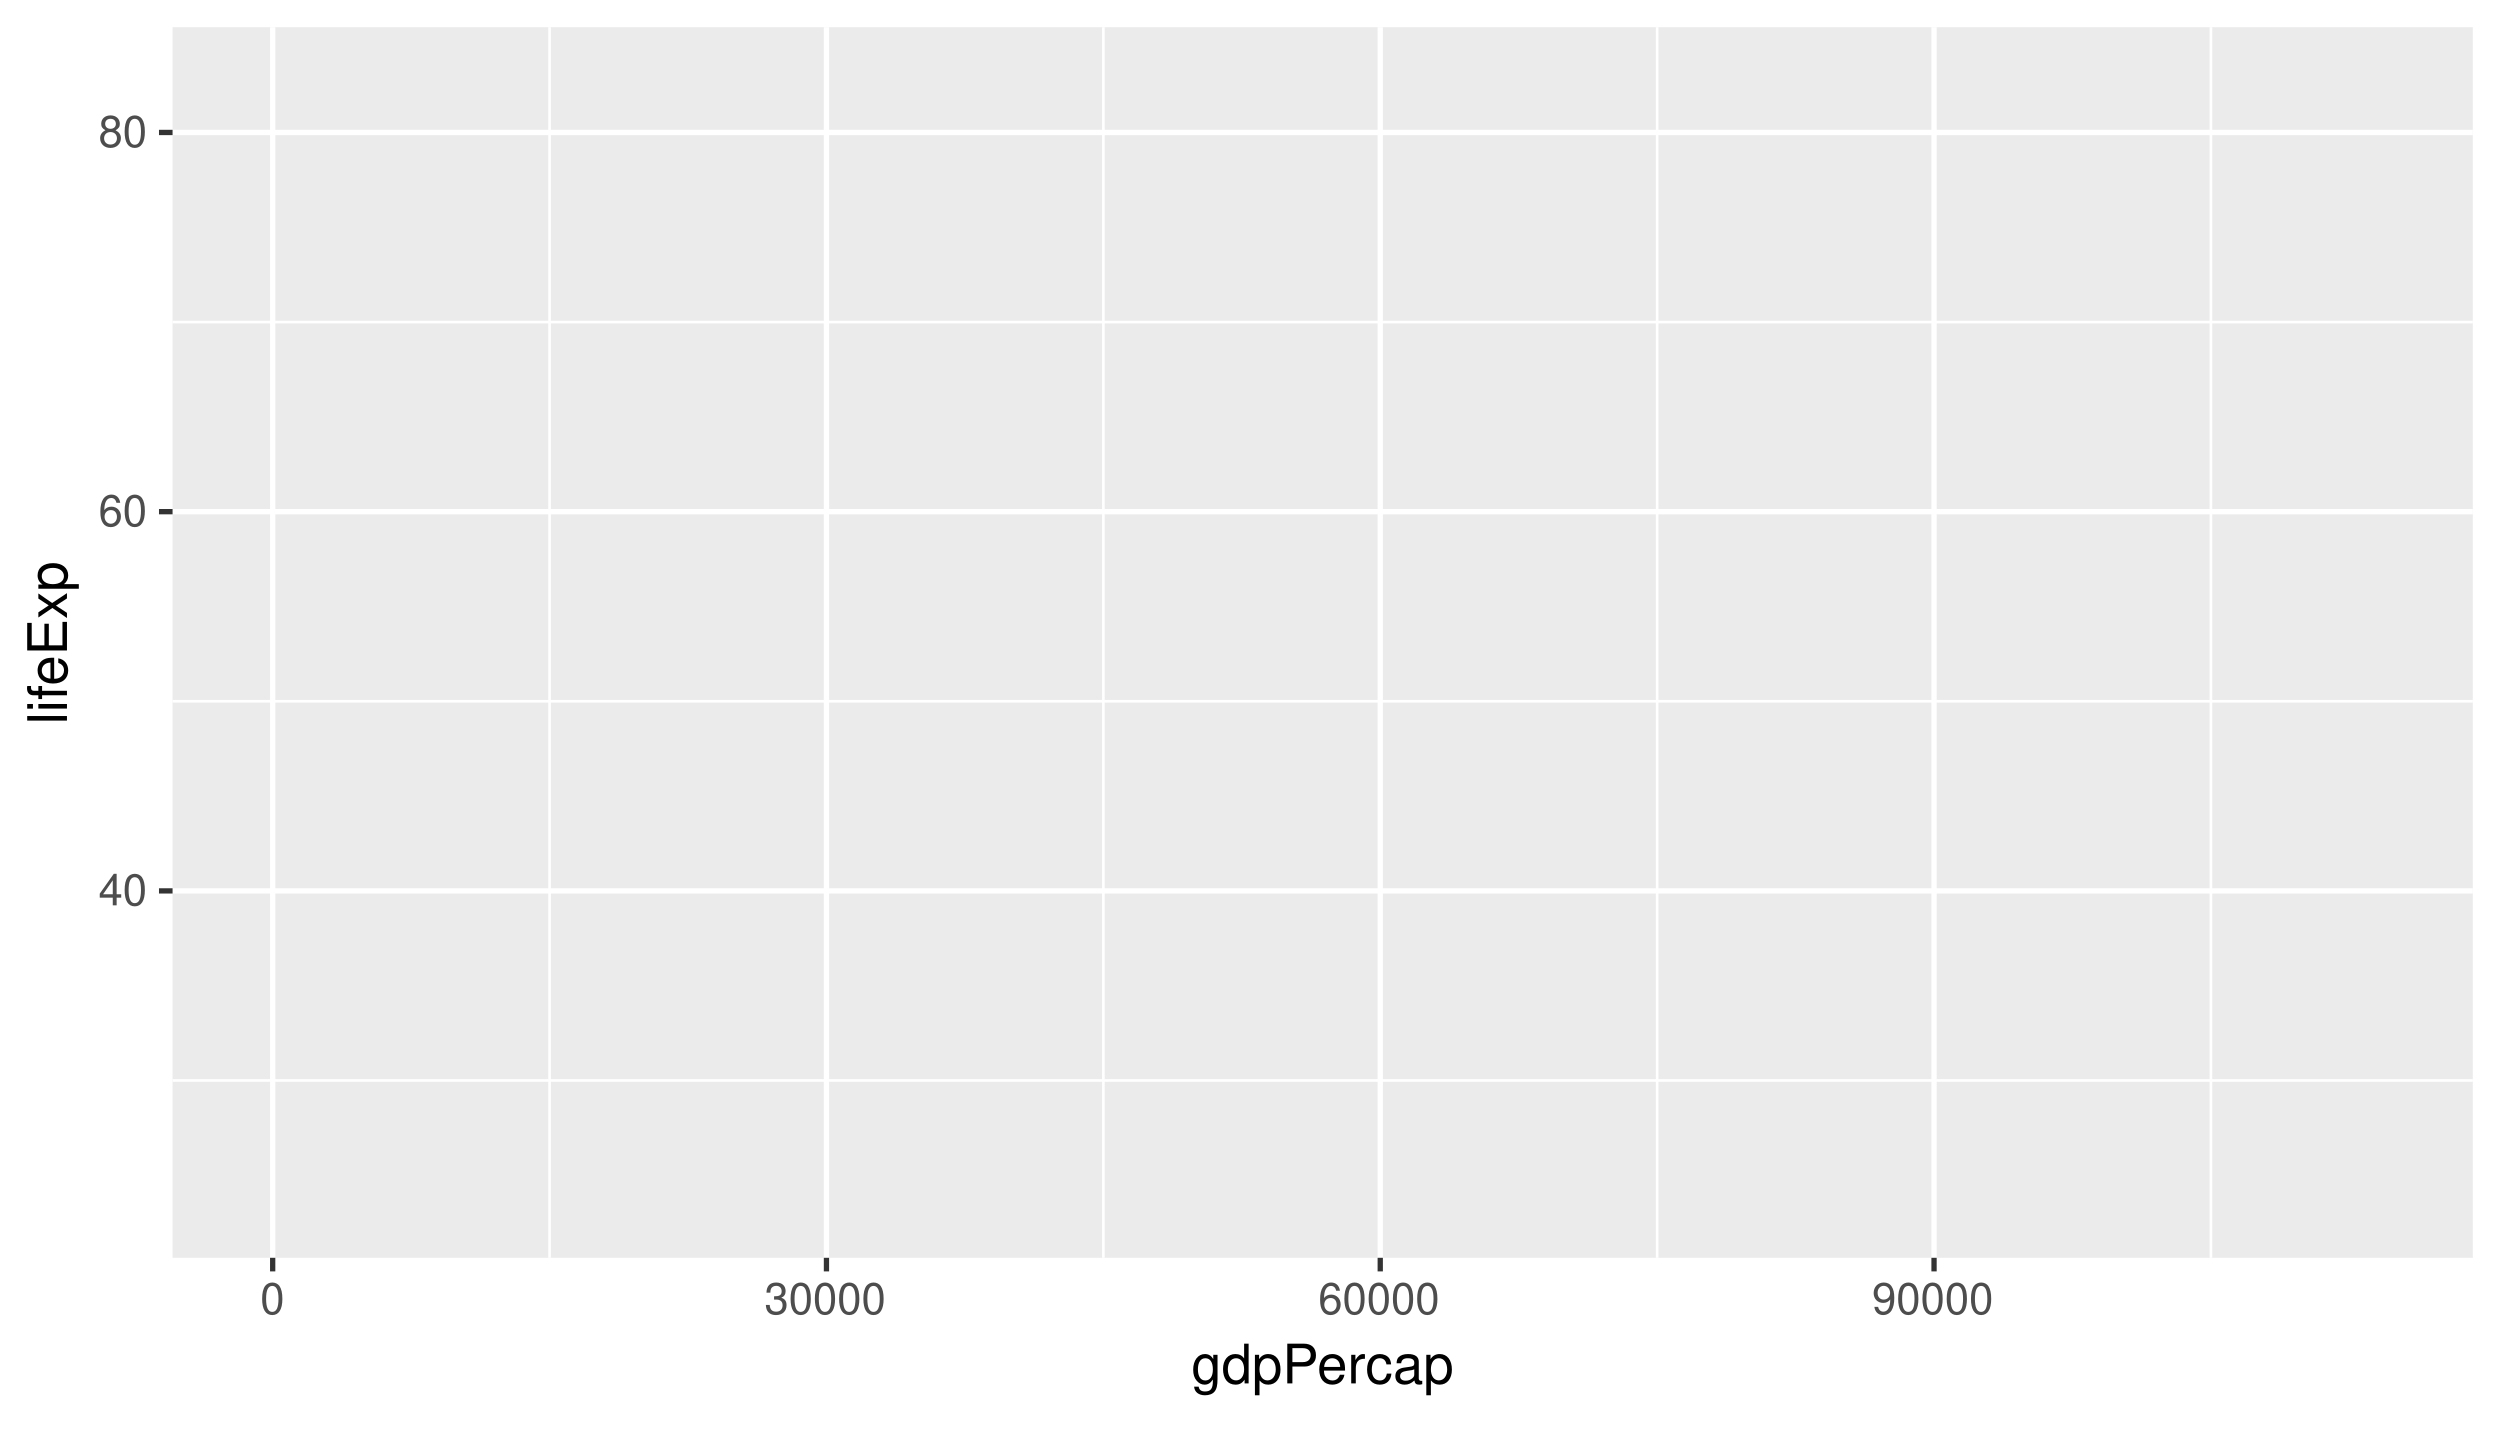
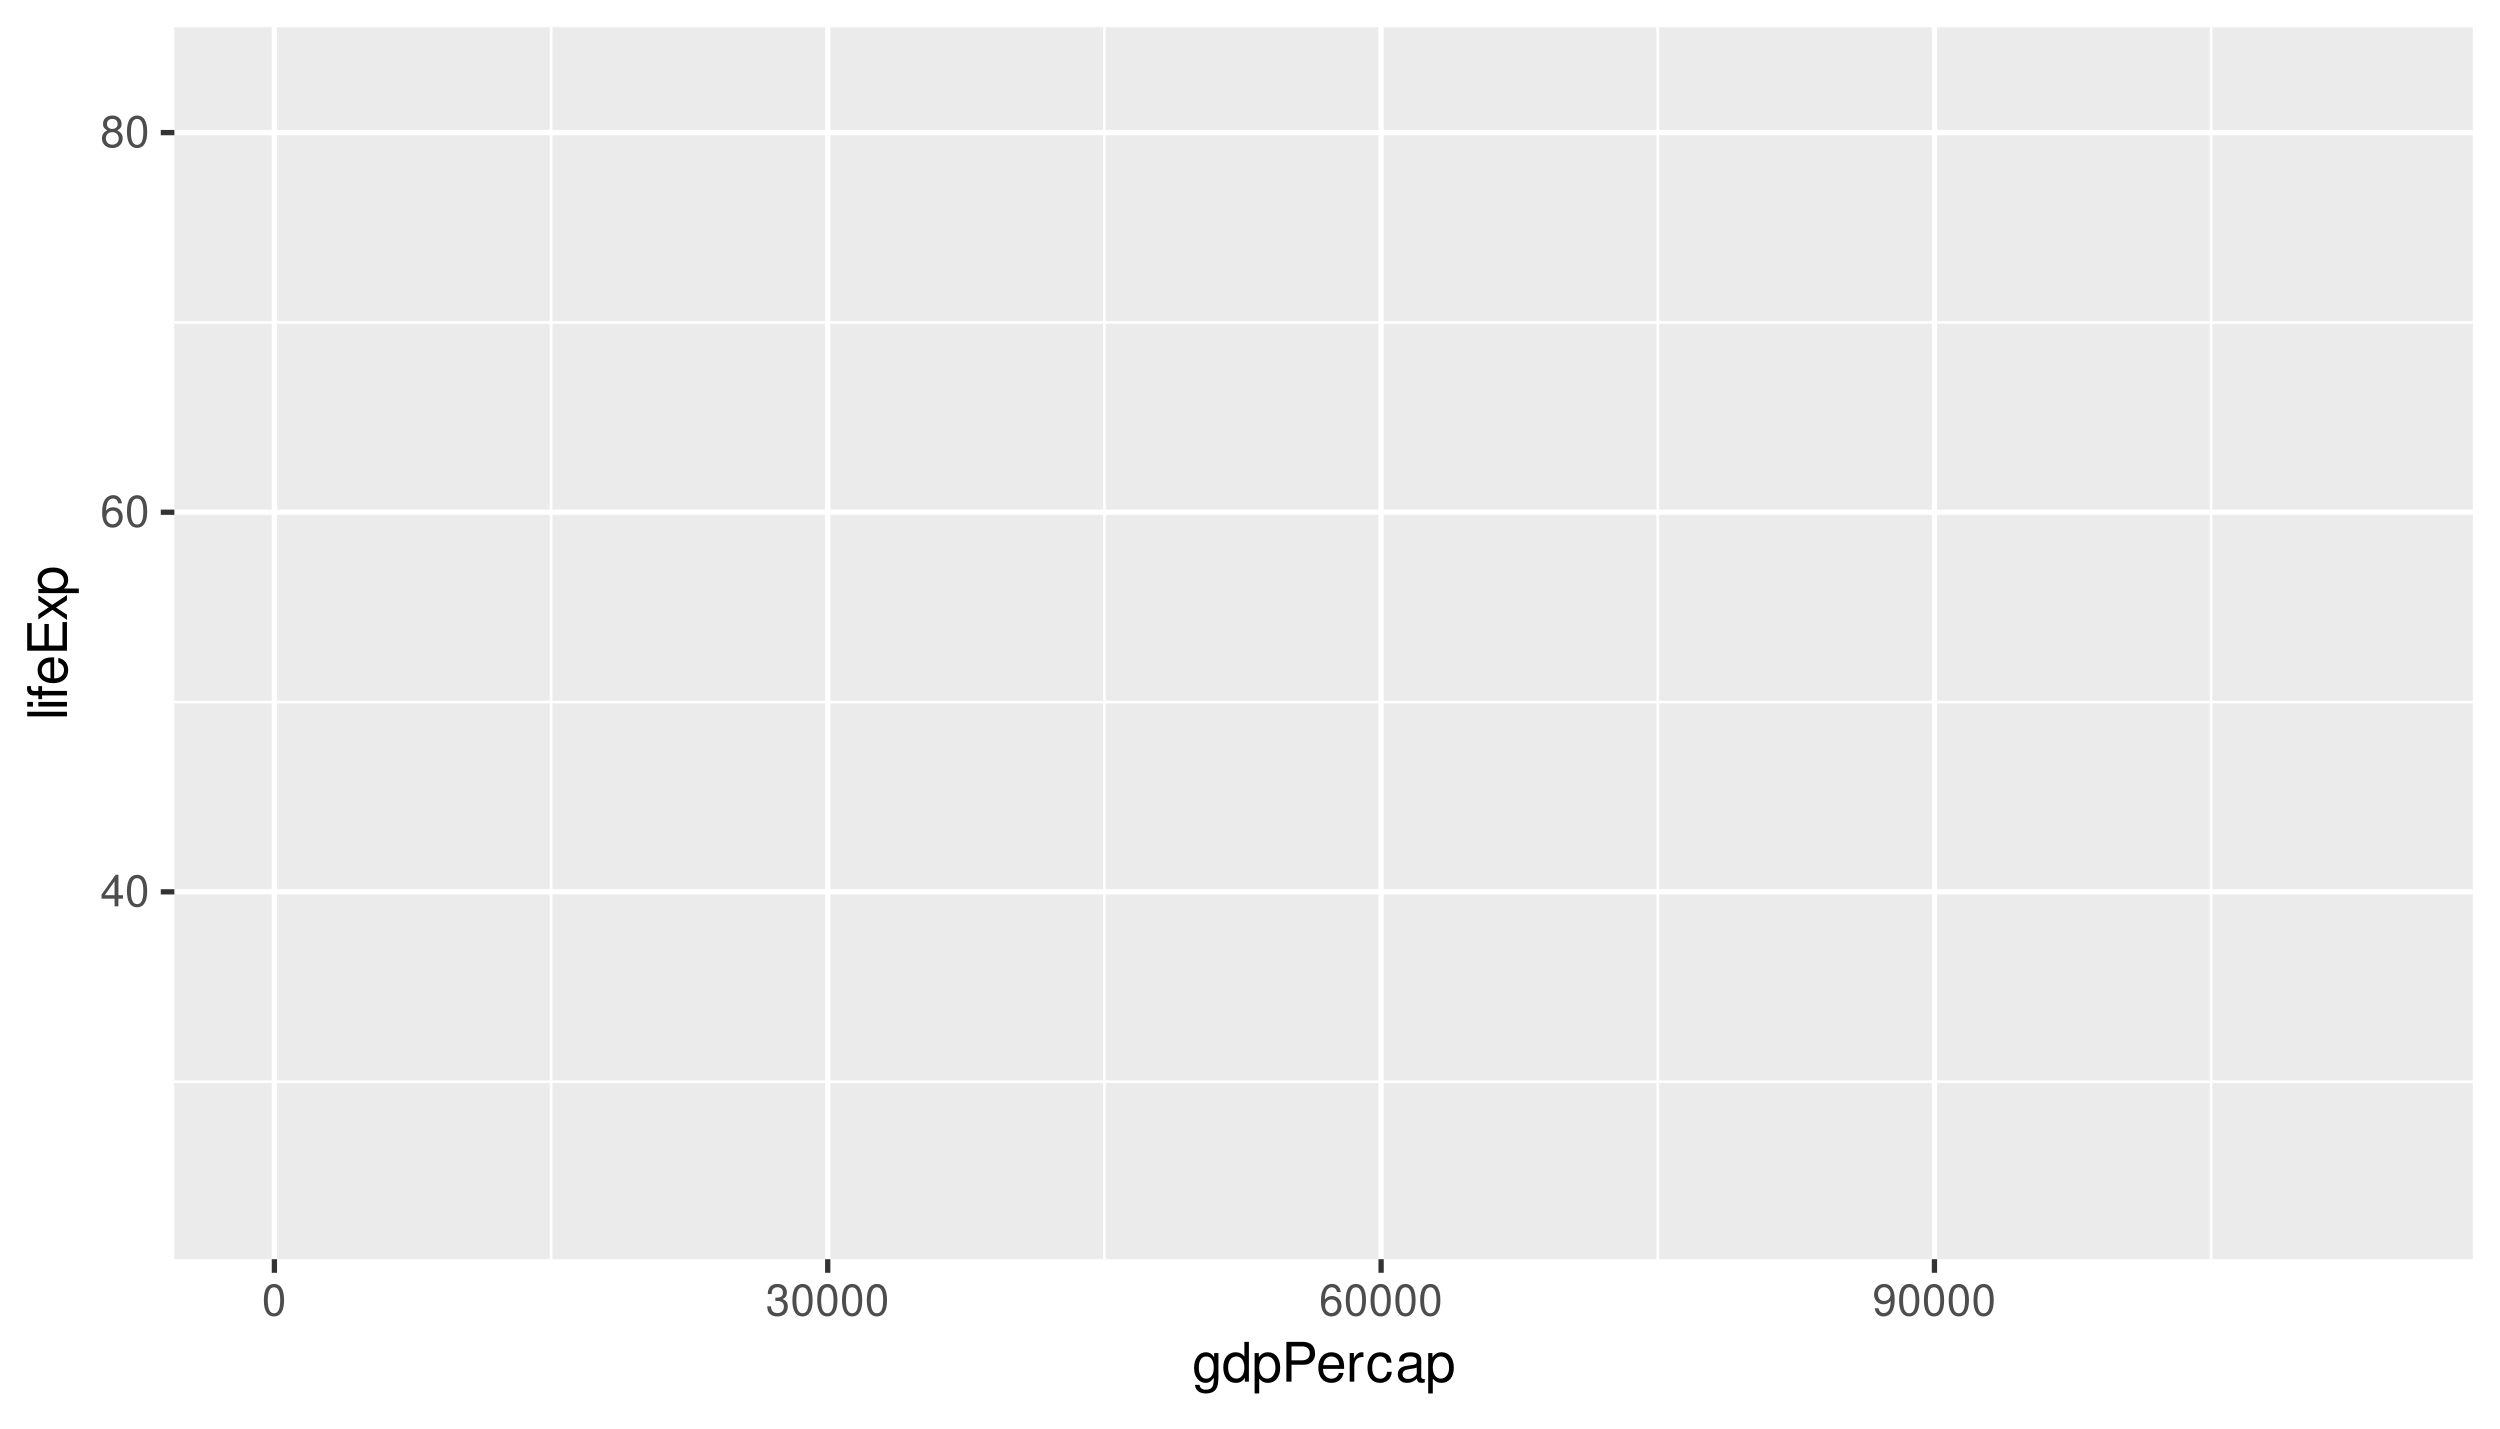
<svg xmlns="http://www.w3.org/2000/svg" xmlns:xlink="http://www.w3.org/1999/xlink" width="504pt" height="288pt" viewBox="0 0 504 288" version="1.1">
  <defs>
    <g>
      <symbol overflow="visible" id="glyph0-0">
        <path style="stroke:none;" d="" />
      </symbol>
      <symbol overflow="visible" id="glyph0-1">
        <path style="stroke:none;" d="M 2.875 -1.547 L 2.875 0 L 3.656 0 L 3.656 -1.547 L 4.578 -1.547 L 4.578 -2.234 L 3.656 -2.234 L 3.656 -6.359 L 3.078 -6.359 L 0.25 -2.359 L 0.25 -1.547 Z M 2.875 -2.234 L 0.922 -2.234 L 2.875 -5.047 Z M 2.875 -2.234 " />
      </symbol>
      <symbol overflow="visible" id="glyph0-2">
        <path style="stroke:none;" d="M 2.422 -6.359 C 1.844 -6.359 1.312 -6.094 0.984 -5.672 C 0.578 -5.109 0.375 -4.25 0.375 -3.078 C 0.375 -0.938 1.078 0.203 2.422 0.203 C 3.734 0.203 4.453 -0.938 4.453 -3.031 C 4.453 -4.25 4.266 -5.078 3.859 -5.672 C 3.531 -6.109 3.016 -6.359 2.422 -6.359 Z M 2.422 -5.672 C 3.25 -5.672 3.672 -4.828 3.672 -3.094 C 3.672 -1.281 3.266 -0.438 2.406 -0.438 C 1.578 -0.438 1.172 -1.312 1.172 -3.062 C 1.172 -4.828 1.578 -5.672 2.422 -5.672 Z M 2.422 -5.672 " />
      </symbol>
      <symbol overflow="visible" id="glyph0-3">
        <path style="stroke:none;" d="M 4.375 -4.703 C 4.234 -5.75 3.562 -6.359 2.609 -6.359 C 1.922 -6.359 1.312 -6.031 0.938 -5.453 C 0.547 -4.828 0.375 -4.062 0.375 -2.906 C 0.375 -1.828 0.531 -1.156 0.906 -0.594 C 1.234 -0.078 1.781 0.203 2.469 0.203 C 3.656 0.203 4.516 -0.688 4.516 -1.922 C 4.516 -3.094 3.719 -3.922 2.609 -3.922 C 1.984 -3.922 1.5 -3.688 1.172 -3.234 C 1.172 -4.797 1.672 -5.672 2.562 -5.672 C 3.109 -5.672 3.484 -5.328 3.609 -4.703 Z M 2.5 -3.234 C 3.25 -3.234 3.719 -2.703 3.719 -1.859 C 3.719 -1.062 3.188 -0.484 2.484 -0.484 C 1.766 -0.484 1.219 -1.094 1.219 -1.906 C 1.219 -2.688 1.734 -3.234 2.5 -3.234 Z M 2.5 -3.234 " />
      </symbol>
      <symbol overflow="visible" id="glyph0-4">
        <path style="stroke:none;" d="M 3.438 -3.359 C 4.094 -3.75 4.297 -4.062 4.297 -4.656 C 4.297 -5.672 3.531 -6.359 2.422 -6.359 C 1.312 -6.359 0.547 -5.672 0.547 -4.672 C 0.547 -4.062 0.75 -3.75 1.391 -3.359 C 0.672 -2.984 0.328 -2.469 0.328 -1.766 C 0.328 -0.609 1.172 0.203 2.422 0.203 C 3.656 0.203 4.516 -0.609 4.516 -1.766 C 4.516 -2.469 4.156 -2.984 3.438 -3.359 Z M 2.422 -5.672 C 3.078 -5.672 3.5 -5.281 3.5 -4.641 C 3.5 -4.047 3.062 -3.656 2.422 -3.656 C 1.766 -3.656 1.344 -4.047 1.344 -4.656 C 1.344 -5.281 1.766 -5.672 2.422 -5.672 Z M 2.422 -3 C 3.188 -3 3.719 -2.484 3.719 -1.75 C 3.719 -0.984 3.203 -0.484 2.406 -0.484 C 1.641 -0.484 1.125 -1 1.125 -1.734 C 1.125 -2.5 1.641 -3 2.422 -3 Z M 2.422 -3 " />
      </symbol>
      <symbol overflow="visible" id="glyph0-5">
        <path style="stroke:none;" d="M 1.938 -2.922 L 2.359 -2.922 C 3.203 -2.922 3.656 -2.531 3.656 -1.766 C 3.656 -0.969 3.172 -0.484 2.375 -0.484 C 1.516 -0.484 1.109 -0.922 1.062 -1.844 L 0.281 -1.844 C 0.312 -1.344 0.406 -1 0.547 -0.719 C 0.875 -0.109 1.484 0.203 2.344 0.203 C 3.625 0.203 4.453 -0.578 4.453 -1.781 C 4.453 -2.594 4.141 -3.031 3.391 -3.297 C 3.969 -3.531 4.266 -3.969 4.266 -4.609 C 4.266 -5.703 3.547 -6.359 2.359 -6.359 C 1.109 -6.359 0.438 -5.656 0.406 -4.312 L 1.188 -4.312 C 1.203 -4.703 1.234 -4.922 1.328 -5.109 C 1.5 -5.469 1.891 -5.688 2.375 -5.688 C 3.062 -5.688 3.469 -5.266 3.469 -4.578 C 3.469 -4.141 3.312 -3.859 2.969 -3.719 C 2.766 -3.625 2.484 -3.594 1.938 -3.578 Z M 1.938 -2.922 " />
      </symbol>
      <symbol overflow="visible" id="glyph0-6">
        <path style="stroke:none;" d="M 0.469 -1.453 C 0.609 -0.406 1.281 0.203 2.234 0.203 C 2.922 0.203 3.547 -0.125 3.922 -0.703 C 4.297 -1.328 4.484 -2.109 4.484 -3.25 C 4.484 -4.328 4.312 -5 3.953 -5.562 C 3.609 -6.094 3.062 -6.359 2.375 -6.359 C 1.188 -6.359 0.328 -5.469 0.328 -4.234 C 0.328 -3.062 1.125 -2.25 2.25 -2.25 C 2.844 -2.25 3.281 -2.453 3.672 -2.938 C 3.672 -1.359 3.172 -0.484 2.281 -0.484 C 1.734 -0.484 1.359 -0.828 1.234 -1.453 Z M 2.359 -5.688 C 3.094 -5.688 3.641 -5.078 3.641 -4.25 C 3.641 -3.469 3.109 -2.922 2.344 -2.922 C 1.594 -2.922 1.125 -3.453 1.125 -4.297 C 1.125 -5.109 1.641 -5.688 2.359 -5.688 Z M 2.359 -5.688 " />
      </symbol>
      <symbol overflow="visible" id="glyph1-0">
        <path style="stroke:none;" d="" />
      </symbol>
      <symbol overflow="visible" id="glyph1-1">
        <path style="stroke:none;" d="M 4.438 -5.766 L 4.438 -4.922 C 3.984 -5.625 3.469 -5.922 2.75 -5.922 C 1.359 -5.922 0.391 -4.625 0.391 -2.781 C 0.391 -1.812 0.609 -1.109 1.109 -0.531 C 1.547 -0.016 2.094 0.25 2.688 0.25 C 3.375 0.25 3.875 -0.062 4.359 -0.781 L 4.359 -0.484 C 4.359 1.062 3.922 1.625 2.781 1.625 C 2 1.625 1.594 1.312 1.5 0.656 L 0.578 0.656 C 0.656 1.734 1.5 2.391 2.766 2.391 C 3.609 2.391 4.312 2.125 4.688 1.656 C 5.125 1.125 5.297 0.406 5.297 -0.953 L 5.297 -5.766 Z M 2.844 -5.078 C 3.812 -5.078 4.359 -4.266 4.359 -2.812 C 4.359 -1.406 3.797 -0.594 2.844 -0.594 C 1.891 -0.594 1.344 -1.422 1.344 -2.844 C 1.344 -4.25 1.891 -5.078 2.844 -5.078 Z M 2.844 -5.078 " />
      </symbol>
      <symbol overflow="visible" id="glyph1-2">
        <path style="stroke:none;" d="M 5.438 -8.016 L 4.531 -8.016 L 4.531 -5.031 C 4.141 -5.625 3.531 -5.922 2.766 -5.922 C 1.266 -5.922 0.281 -4.734 0.281 -2.891 C 0.281 -0.953 1.234 0.25 2.797 0.25 C 3.594 0.25 4.141 -0.047 4.625 -0.766 L 4.625 0 L 5.438 0 Z M 2.922 -5.078 C 3.906 -5.078 4.531 -4.203 4.531 -2.812 C 4.531 -1.484 3.891 -0.609 2.922 -0.609 C 1.906 -0.609 1.25 -1.5 1.25 -2.844 C 1.25 -4.188 1.906 -5.078 2.922 -5.078 Z M 2.922 -5.078 " />
      </symbol>
      <symbol overflow="visible" id="glyph1-3">
        <path style="stroke:none;" d="M 0.594 2.391 L 1.516 2.391 L 1.516 -0.609 C 2 -0.016 2.547 0.25 3.281 0.25 C 4.781 0.25 5.75 -0.953 5.75 -2.781 C 5.75 -4.719 4.812 -5.922 3.281 -5.922 C 2.5 -5.922 1.875 -5.578 1.438 -4.891 L 1.438 -5.766 L 0.594 -5.766 Z M 3.125 -5.078 C 4.141 -5.078 4.797 -4.188 4.797 -2.812 C 4.797 -1.5 4.125 -0.609 3.125 -0.609 C 2.141 -0.609 1.516 -1.484 1.516 -2.844 C 1.516 -4.188 2.141 -5.078 3.125 -5.078 Z M 3.125 -5.078 " />
      </symbol>
      <symbol overflow="visible" id="glyph1-4">
        <path style="stroke:none;" d="M 2.031 -3.406 L 4.547 -3.406 C 5.172 -3.406 5.672 -3.594 6.094 -3.969 C 6.578 -4.406 6.781 -4.922 6.781 -5.672 C 6.781 -7.172 5.891 -8.016 4.312 -8.016 L 1 -8.016 L 1 0 L 2.031 0 Z M 2.031 -4.297 L 2.031 -7.109 L 4.156 -7.109 C 5.141 -7.109 5.719 -6.594 5.719 -5.703 C 5.719 -4.828 5.141 -4.297 4.156 -4.297 Z M 2.031 -4.297 " />
      </symbol>
      <symbol overflow="visible" id="glyph1-5">
        <path style="stroke:none;" d="M 5.641 -2.578 C 5.641 -3.453 5.578 -3.984 5.406 -4.406 C 5.031 -5.359 4.156 -5.922 3.078 -5.922 C 1.469 -5.922 0.438 -4.703 0.438 -2.812 C 0.438 -0.906 1.438 0.25 3.062 0.25 C 4.375 0.25 5.297 -0.5 5.516 -1.75 L 4.594 -1.75 C 4.344 -0.984 3.828 -0.594 3.094 -0.594 C 2.516 -0.594 2.016 -0.859 1.703 -1.344 C 1.484 -1.672 1.406 -2 1.391 -2.578 Z M 1.422 -3.328 C 1.5 -4.391 2.141 -5.078 3.062 -5.078 C 4 -5.078 4.656 -4.359 4.656 -3.328 Z M 1.422 -3.328 " />
      </symbol>
      <symbol overflow="visible" id="glyph1-6">
        <path style="stroke:none;" d="M 0.766 -5.766 L 0.766 0 L 1.688 0 L 1.688 -2.984 C 1.688 -4.375 2.266 -5 3.531 -4.969 L 3.531 -5.891 C 3.375 -5.922 3.281 -5.922 3.172 -5.922 C 2.578 -5.922 2.141 -5.578 1.609 -4.719 L 1.609 -5.766 Z M 0.766 -5.766 " />
      </symbol>
      <symbol overflow="visible" id="glyph1-7">
        <path style="stroke:none;" d="M 5.188 -3.828 C 5.141 -4.391 5.016 -4.75 4.797 -5.078 C 4.406 -5.609 3.703 -5.922 2.906 -5.922 C 1.344 -5.922 0.344 -4.703 0.344 -2.781 C 0.344 -0.922 1.328 0.25 2.891 0.25 C 4.266 0.25 5.141 -0.578 5.25 -1.984 L 4.328 -1.984 C 4.172 -1.062 3.703 -0.594 2.922 -0.594 C 1.906 -0.594 1.297 -1.422 1.297 -2.781 C 1.297 -4.219 1.891 -5.078 2.891 -5.078 C 3.656 -5.078 4.141 -4.625 4.25 -3.828 Z M 5.188 -3.828 " />
      </symbol>
      <symbol overflow="visible" id="glyph1-8">
        <path style="stroke:none;" d="M 5.891 -0.531 C 5.781 -0.516 5.734 -0.516 5.688 -0.516 C 5.375 -0.516 5.188 -0.688 5.188 -0.969 L 5.188 -4.359 C 5.188 -5.375 4.438 -5.922 3.031 -5.922 C 2.172 -5.922 1.5 -5.688 1.109 -5.266 C 0.844 -4.969 0.734 -4.625 0.719 -4.062 L 1.641 -4.062 C 1.719 -4.766 2.141 -5.078 2.984 -5.078 C 3.828 -5.078 4.281 -4.781 4.281 -4.219 L 4.281 -3.984 C 4.266 -3.594 4.062 -3.438 3.328 -3.344 C 2.031 -3.172 1.828 -3.141 1.469 -2.984 C 0.797 -2.703 0.469 -2.203 0.469 -1.453 C 0.469 -0.406 1.188 0.25 2.359 0.25 C 3.078 0.25 3.656 0 4.312 -0.594 C 4.375 0 4.656 0.25 5.266 0.25 C 5.453 0.25 5.578 0.234 5.891 0.156 Z M 4.281 -1.812 C 4.281 -1.5 4.188 -1.312 3.922 -1.062 C 3.547 -0.719 3.094 -0.547 2.547 -0.547 C 1.844 -0.547 1.422 -0.891 1.422 -1.469 C 1.422 -2.078 1.812 -2.391 2.812 -2.531 C 3.781 -2.656 3.969 -2.703 4.281 -2.844 Z M 4.281 -1.812 " />
      </symbol>
      <symbol overflow="visible" id="glyph2-0">
        <path style="stroke:none;" d="" />
      </symbol>
      <symbol overflow="visible" id="glyph2-1">
        <path style="stroke:none;" d="M -8.016 -1.672 L -8.016 -0.75 L 0 -0.75 L 0 -1.672 Z M -8.016 -1.672 " />
      </symbol>
      <symbol overflow="visible" id="glyph2-2">
        <path style="stroke:none;" d="M -5.766 -1.656 L -5.766 -0.734 L 0 -0.734 L 0 -1.656 Z M -8.016 -1.656 L -8.016 -0.719 L -6.859 -0.719 L -6.859 -1.656 Z M -8.016 -1.656 " />
      </symbol>
      <symbol overflow="visible" id="glyph2-3">
        <path style="stroke:none;" d="M -5.766 -2.844 L -5.766 -1.875 L -6.672 -1.875 C -7.047 -1.875 -7.25 -2.094 -7.25 -2.516 C -7.25 -2.594 -7.25 -2.625 -7.234 -2.844 L -8 -2.844 C -8.047 -2.625 -8.047 -2.516 -8.047 -2.328 C -8.047 -1.469 -7.562 -0.969 -6.75 -0.969 L -5.766 -0.969 L -5.766 -0.203 L -5.016 -0.203 L -5.016 -0.969 L 0 -0.969 L 0 -1.875 L -5.016 -1.875 L -5.016 -2.844 Z M -5.766 -2.844 " />
      </symbol>
      <symbol overflow="visible" id="glyph2-4">
        <path style="stroke:none;" d="M -2.578 -5.641 C -3.453 -5.641 -3.984 -5.578 -4.406 -5.406 C -5.359 -5.031 -5.922 -4.156 -5.922 -3.078 C -5.922 -1.469 -4.703 -0.438 -2.812 -0.438 C -0.906 -0.438 0.25 -1.438 0.25 -3.062 C 0.25 -4.375 -0.5 -5.297 -1.75 -5.516 L -1.75 -4.594 C -0.984 -4.344 -0.594 -3.828 -0.594 -3.094 C -0.594 -2.516 -0.859 -2.016 -1.344 -1.703 C -1.672 -1.484 -2 -1.406 -2.578 -1.391 Z M -3.328 -1.422 C -4.391 -1.5 -5.078 -2.141 -5.078 -3.062 C -5.078 -4 -4.359 -4.656 -3.328 -4.656 Z M -3.328 -1.422 " />
      </symbol>
      <symbol overflow="visible" id="glyph2-5">
        <path style="stroke:none;" d="M -3.656 -2.016 L -3.656 -6.375 L -4.547 -6.375 L -4.547 -2.016 L -7.109 -2.016 L -7.109 -6.547 L -8.016 -6.547 L -8.016 -0.984 L 0 -0.984 L 0 -6.75 L -0.906 -6.75 L -0.906 -2.016 Z M -3.656 -2.016 " />
      </symbol>
      <symbol overflow="visible" id="glyph2-6">
        <path style="stroke:none;" d="M -2.984 -3.219 L -5.766 -5.141 L -5.766 -4.109 L -3.672 -2.734 L -5.766 -1.344 L -5.766 -0.297 L -2.938 -2.219 L 0 -0.188 L 0 -1.234 L -2.219 -2.688 L 0 -4.141 L 0 -5.203 Z M -2.984 -3.219 " />
      </symbol>
      <symbol overflow="visible" id="glyph2-7">
        <path style="stroke:none;" d="M 2.391 -0.594 L 2.391 -1.516 L -0.609 -1.516 C -0.016 -2 0.25 -2.547 0.25 -3.281 C 0.25 -4.781 -0.953 -5.75 -2.781 -5.75 C -4.719 -5.75 -5.922 -4.812 -5.922 -3.281 C -5.922 -2.5 -5.578 -1.875 -4.891 -1.438 L -5.766 -1.438 L -5.766 -0.594 Z M -5.078 -3.125 C -5.078 -4.141 -4.188 -4.797 -2.812 -4.797 C -1.5 -4.797 -0.609 -4.125 -0.609 -3.125 C -0.609 -2.141 -1.484 -1.516 -2.844 -1.516 C -4.188 -1.516 -5.078 -2.141 -5.078 -3.125 Z M -5.078 -3.125 " />
      </symbol>
    </g>
    <clipPath id="clip1">
-       <path d="M 34.789 5.48 L 499 5.48 L 499 254 L 34.789 254 Z M 34.789 5.48 " />
+       <path d="M 35.152 5.48 L 498.523 5.48 L 498.523 253.852 L 35.152 253.852 Z M 35.152 5.48 " />
    </clipPath>
    <clipPath id="clip2">
-       <path d="M 34.789 217 L 499 217 L 499 219 L 34.789 219 Z M 34.789 217 " />
+       <path d="M 35.152 217 L 498.523 217 L 498.523 219 L 35.152 219 Z M 35.152 217 " />
    </clipPath>
    <clipPath id="clip3">
-       <path d="M 34.789 141 L 499 141 L 499 142 L 34.789 142 Z M 34.789 141 " />
+       <path d="M 35.152 141 L 498.523 141 L 498.523 142 L 35.152 142 Z M 35.152 141 " />
    </clipPath>
    <clipPath id="clip4">
-       <path d="M 34.789 64 L 499 64 L 499 66 L 34.789 66 Z M 34.789 64 " />
+       <path d="M 35.152 64 L 498.523 64 L 498.523 66 L 35.152 66 Z M 35.152 64 " />
    </clipPath>
    <clipPath id="clip5">
-       <path d="M 110 5.48 L 112 5.48 L 112 254 L 110 254 Z M 110 5.48 " />
+       <path d="M 110 5.48 L 112 5.48 L 112 253.852 L 110 253.852 Z M 110 5.48 " />
    </clipPath>
    <clipPath id="clip6">
-       <path d="M 222 5.48 L 223 5.48 L 223 254 L 222 254 Z M 222 5.48 " />
+       <path d="M 222 5.48 L 223 5.48 L 223 253.852 L 222 253.852 Z M 222 5.48 " />
    </clipPath>
    <clipPath id="clip7">
-       <path d="M 333 5.48 L 335 5.48 L 335 254 L 333 254 Z M 333 5.48 " />
+       <path d="M 333 5.48 L 335 5.48 L 335 253.852 L 333 253.852 Z M 333 5.48 " />
    </clipPath>
    <clipPath id="clip8">
-       <path d="M 445 5.48 L 446 5.48 L 446 254 L 445 254 Z M 445 5.48 " />
+       <path d="M 445 5.48 L 447 5.48 L 447 253.852 L 445 253.852 Z M 445 5.48 " />
    </clipPath>
    <clipPath id="clip9">
-       <path d="M 34.789 179 L 499.52 179 L 499.52 181 L 34.789 181 Z M 34.789 179 " />
+       <path d="M 35.152 179 L 498.523 179 L 498.523 181 L 35.152 181 Z M 35.152 179 " />
    </clipPath>
    <clipPath id="clip10">
-       <path d="M 34.789 102 L 499.52 102 L 499.52 104 L 34.789 104 Z M 34.789 102 " />
+       <path d="M 35.152 102 L 498.523 102 L 498.523 104 L 35.152 104 Z M 35.152 102 " />
    </clipPath>
    <clipPath id="clip11">
-       <path d="M 34.789 26 L 499.52 26 L 499.52 28 L 34.789 28 Z M 34.789 26 " />
+       <path d="M 35.152 26 L 498.523 26 L 498.523 28 L 35.152 28 Z M 35.152 26 " />
    </clipPath>
    <clipPath id="clip12">
-       <path d="M 54 5.48 L 56 5.48 L 56 254.57 L 54 254.57 Z M 54 5.48 " />
+       <path d="M 54 5.48 L 56 5.48 L 56 253.852 L 54 253.852 Z M 54 5.48 " />
    </clipPath>
    <clipPath id="clip13">
-       <path d="M 166 5.48 L 168 5.48 L 168 254.57 L 166 254.57 Z M 166 5.48 " />
+       <path d="M 166 5.48 L 168 5.48 L 168 253.852 L 166 253.852 Z M 166 5.48 " />
    </clipPath>
    <clipPath id="clip14">
-       <path d="M 277 5.48 L 279 5.48 L 279 254.57 L 277 254.57 Z M 277 5.48 " />
+       <path d="M 277 5.48 L 279 5.48 L 279 253.852 L 277 253.852 Z M 277 5.48 " />
    </clipPath>
    <clipPath id="clip15">
-       <path d="M 389 5.48 L 391 5.48 L 391 254.57 L 389 254.57 Z M 389 5.48 " />
+       <path d="M 389 5.48 L 391 5.48 L 391 253.852 L 389 253.852 Z M 389 5.48 " />
    </clipPath>
  </defs>
-   <g id="surface3">
+   <g id="surface73">
    <rect x="0" y="0" width="504" height="288" style="fill:rgb(100%,100%,100%);fill-opacity:1;stroke:none;" />
    <rect x="0" y="0" width="504" height="288" style="fill:rgb(100%,100%,100%);fill-opacity:1;stroke:none;" />
    <path style="fill:none;stroke-width:1.067;stroke-linecap:round;stroke-linejoin:round;stroke:rgb(100%,100%,100%);stroke-opacity:1;stroke-miterlimit:10;" d="M 0 288 L 504 288 L 504 0 L 0 0 Z M 0 288 " />
    <g clip-path="url(#clip1)" clip-rule="nonzero">
-       <path style=" stroke:none;fill-rule:nonzero;fill:rgb(92.157%,92.157%,92.157%);fill-opacity:1;" d="M 34.789 253.57 L 498.52 253.57 L 498.52 5.48 L 34.789 5.48 Z M 34.789 253.57 " />
+       <path style=" stroke:none;fill-rule:nonzero;fill:rgb(92.157%,92.157%,92.157%);fill-opacity:1;" d="M 35.152 253.848 L 498.523 253.848 L 498.523 5.477 L 35.152 5.477 Z M 35.152 253.848 " />
    </g>
    <g clip-path="url(#clip2)" clip-rule="nonzero">
-       <path style="fill:none;stroke-width:0.533;stroke-linecap:butt;stroke-linejoin:round;stroke:rgb(100%,100%,100%);stroke-opacity:1;stroke-miterlimit:10;" d="M 34.789 217.824 L 498.52 217.824 " />
+       <path style="fill:none;stroke-width:0.533;stroke-linecap:butt;stroke-linejoin:round;stroke:rgb(100%,100%,100%);stroke-opacity:1;stroke-miterlimit:10;" d="M 35.152 218.066 L 498.52 218.066 " />
    </g>
    <g clip-path="url(#clip3)" clip-rule="nonzero">
-       <path style="fill:none;stroke-width:0.533;stroke-linecap:butt;stroke-linejoin:round;stroke:rgb(100%,100%,100%);stroke-opacity:1;stroke-miterlimit:10;" d="M 34.789 141.379 L 498.52 141.379 " />
+       <path style="fill:none;stroke-width:0.533;stroke-linecap:butt;stroke-linejoin:round;stroke:rgb(100%,100%,100%);stroke-opacity:1;stroke-miterlimit:10;" d="M 35.152 141.531 L 498.52 141.531 " />
    </g>
    <g clip-path="url(#clip4)" clip-rule="nonzero">
-       <path style="fill:none;stroke-width:0.533;stroke-linecap:butt;stroke-linejoin:round;stroke:rgb(100%,100%,100%);stroke-opacity:1;stroke-miterlimit:10;" d="M 34.789 64.93 L 498.52 64.93 " />
+       <path style="fill:none;stroke-width:0.533;stroke-linecap:butt;stroke-linejoin:round;stroke:rgb(100%,100%,100%);stroke-opacity:1;stroke-miterlimit:10;" d="M 35.152 64.996 L 498.52 64.996 " />
    </g>
    <g clip-path="url(#clip5)" clip-rule="nonzero">
-       <path style="fill:none;stroke-width:0.533;stroke-linecap:butt;stroke-linejoin:round;stroke:rgb(100%,100%,100%);stroke-opacity:1;stroke-miterlimit:10;" d="M 110.793 253.57 L 110.793 5.48 " />
+       <path style="fill:none;stroke-width:0.533;stroke-linecap:butt;stroke-linejoin:round;stroke:rgb(100%,100%,100%);stroke-opacity:1;stroke-miterlimit:10;" d="M 111.094 253.848 L 111.094 5.48 " />
    </g>
    <g clip-path="url(#clip6)" clip-rule="nonzero">
-       <path style="fill:none;stroke-width:0.533;stroke-linecap:butt;stroke-linejoin:round;stroke:rgb(100%,100%,100%);stroke-opacity:1;stroke-miterlimit:10;" d="M 222.438 253.57 L 222.438 5.48 " />
+       <path style="fill:none;stroke-width:0.533;stroke-linecap:butt;stroke-linejoin:round;stroke:rgb(100%,100%,100%);stroke-opacity:1;stroke-miterlimit:10;" d="M 222.652 253.848 L 222.652 5.48 " />
    </g>
    <g clip-path="url(#clip7)" clip-rule="nonzero">
-       <path style="fill:none;stroke-width:0.533;stroke-linecap:butt;stroke-linejoin:round;stroke:rgb(100%,100%,100%);stroke-opacity:1;stroke-miterlimit:10;" d="M 334.082 253.57 L 334.082 5.48 " />
+       <path style="fill:none;stroke-width:0.533;stroke-linecap:butt;stroke-linejoin:round;stroke:rgb(100%,100%,100%);stroke-opacity:1;stroke-miterlimit:10;" d="M 334.207 253.848 L 334.207 5.48 " />
    </g>
    <g clip-path="url(#clip8)" clip-rule="nonzero">
-       <path style="fill:none;stroke-width:0.533;stroke-linecap:butt;stroke-linejoin:round;stroke:rgb(100%,100%,100%);stroke-opacity:1;stroke-miterlimit:10;" d="M 445.723 253.57 L 445.723 5.48 " />
+       <path style="fill:none;stroke-width:0.533;stroke-linecap:butt;stroke-linejoin:round;stroke:rgb(100%,100%,100%);stroke-opacity:1;stroke-miterlimit:10;" d="M 445.766 253.848 L 445.766 5.48 " />
    </g>
    <g clip-path="url(#clip9)" clip-rule="nonzero">
-       <path style="fill:none;stroke-width:1.067;stroke-linecap:butt;stroke-linejoin:round;stroke:rgb(100%,100%,100%);stroke-opacity:1;stroke-miterlimit:10;" d="M 34.789 179.602 L 498.52 179.602 " />
+       <path style="fill:none;stroke-width:1.067;stroke-linecap:butt;stroke-linejoin:round;stroke:rgb(100%,100%,100%);stroke-opacity:1;stroke-miterlimit:10;" d="M 35.152 179.797 L 498.52 179.797 " />
    </g>
    <g clip-path="url(#clip10)" clip-rule="nonzero">
-       <path style="fill:none;stroke-width:1.067;stroke-linecap:butt;stroke-linejoin:round;stroke:rgb(100%,100%,100%);stroke-opacity:1;stroke-miterlimit:10;" d="M 34.789 103.152 L 498.52 103.152 " />
+       <path style="fill:none;stroke-width:1.067;stroke-linecap:butt;stroke-linejoin:round;stroke:rgb(100%,100%,100%);stroke-opacity:1;stroke-miterlimit:10;" d="M 35.152 103.266 L 498.52 103.266 " />
    </g>
    <g clip-path="url(#clip11)" clip-rule="nonzero">
-       <path style="fill:none;stroke-width:1.067;stroke-linecap:butt;stroke-linejoin:round;stroke:rgb(100%,100%,100%);stroke-opacity:1;stroke-miterlimit:10;" d="M 34.789 26.707 L 498.52 26.707 " />
+       <path style="fill:none;stroke-width:1.067;stroke-linecap:butt;stroke-linejoin:round;stroke:rgb(100%,100%,100%);stroke-opacity:1;stroke-miterlimit:10;" d="M 35.152 26.73 L 498.52 26.73 " />
    </g>
    <g clip-path="url(#clip12)" clip-rule="nonzero">
-       <path style="fill:none;stroke-width:1.067;stroke-linecap:butt;stroke-linejoin:round;stroke:rgb(100%,100%,100%);stroke-opacity:1;stroke-miterlimit:10;" d="M 54.973 253.57 L 54.973 5.48 " />
+       <path style="fill:none;stroke-width:1.067;stroke-linecap:butt;stroke-linejoin:round;stroke:rgb(100%,100%,100%);stroke-opacity:1;stroke-miterlimit:10;" d="M 55.316 253.848 L 55.316 5.48 " />
    </g>
    <g clip-path="url(#clip13)" clip-rule="nonzero">
-       <path style="fill:none;stroke-width:1.067;stroke-linecap:butt;stroke-linejoin:round;stroke:rgb(100%,100%,100%);stroke-opacity:1;stroke-miterlimit:10;" d="M 166.613 253.57 L 166.613 5.48 " />
+       <path style="fill:none;stroke-width:1.067;stroke-linecap:butt;stroke-linejoin:round;stroke:rgb(100%,100%,100%);stroke-opacity:1;stroke-miterlimit:10;" d="M 166.871 253.848 L 166.871 5.48 " />
    </g>
    <g clip-path="url(#clip14)" clip-rule="nonzero">
-       <path style="fill:none;stroke-width:1.067;stroke-linecap:butt;stroke-linejoin:round;stroke:rgb(100%,100%,100%);stroke-opacity:1;stroke-miterlimit:10;" d="M 278.258 253.57 L 278.258 5.48 " />
+       <path style="fill:none;stroke-width:1.067;stroke-linecap:butt;stroke-linejoin:round;stroke:rgb(100%,100%,100%);stroke-opacity:1;stroke-miterlimit:10;" d="M 278.43 253.848 L 278.43 5.48 " />
    </g>
    <g clip-path="url(#clip15)" clip-rule="nonzero">
-       <path style="fill:none;stroke-width:1.067;stroke-linecap:butt;stroke-linejoin:round;stroke:rgb(100%,100%,100%);stroke-opacity:1;stroke-miterlimit:10;" d="M 389.902 253.57 L 389.902 5.48 " />
-     </g>
-     <g style="fill:rgb(30.196%,30.196%,30.196%);fill-opacity:1;">
-       <use xlink:href="#glyph0-1" x="19.859" y="182.517" />
-       <use xlink:href="#glyph0-2" x="24.752" y="182.517" />
-     </g>
-     <g style="fill:rgb(30.196%,30.196%,30.196%);fill-opacity:1;">
-       <use xlink:href="#glyph0-3" x="19.859" y="106.067" />
-       <use xlink:href="#glyph0-2" x="24.752" y="106.067" />
-     </g>
-     <g style="fill:rgb(30.196%,30.196%,30.196%);fill-opacity:1;">
-       <use xlink:href="#glyph0-4" x="19.859" y="29.622" />
-       <use xlink:href="#glyph0-2" x="24.752" y="29.622" />
-     </g>
-     <path style="fill:none;stroke-width:1.067;stroke-linecap:butt;stroke-linejoin:round;stroke:rgb(20%,20%,20%);stroke-opacity:1;stroke-miterlimit:10;" d="M 32.051 179.602 L 34.789 179.602 " />
-     <path style="fill:none;stroke-width:1.067;stroke-linecap:butt;stroke-linejoin:round;stroke:rgb(20%,20%,20%);stroke-opacity:1;stroke-miterlimit:10;" d="M 32.051 103.152 L 34.789 103.152 " />
-     <path style="fill:none;stroke-width:1.067;stroke-linecap:butt;stroke-linejoin:round;stroke:rgb(20%,20%,20%);stroke-opacity:1;stroke-miterlimit:10;" d="M 32.051 26.707 L 34.789 26.707 " />
-     <path style="fill:none;stroke-width:1.067;stroke-linecap:butt;stroke-linejoin:round;stroke:rgb(20%,20%,20%);stroke-opacity:1;stroke-miterlimit:10;" d="M 54.973 256.309 L 54.973 253.57 " />
-     <path style="fill:none;stroke-width:1.067;stroke-linecap:butt;stroke-linejoin:round;stroke:rgb(20%,20%,20%);stroke-opacity:1;stroke-miterlimit:10;" d="M 166.613 256.309 L 166.613 253.57 " />
-     <path style="fill:none;stroke-width:1.067;stroke-linecap:butt;stroke-linejoin:round;stroke:rgb(20%,20%,20%);stroke-opacity:1;stroke-miterlimit:10;" d="M 278.258 256.309 L 278.258 253.57 " />
-     <path style="fill:none;stroke-width:1.067;stroke-linecap:butt;stroke-linejoin:round;stroke:rgb(20%,20%,20%);stroke-opacity:1;stroke-miterlimit:10;" d="M 389.902 256.309 L 389.902 253.57 " />
-     <g style="fill:rgb(30.196%,30.196%,30.196%);fill-opacity:1;">
-       <use xlink:href="#glyph0-2" x="52.473" y="264.915" />
-     </g>
-     <g style="fill:rgb(30.196%,30.196%,30.196%);fill-opacity:1;">
-       <use xlink:href="#glyph0-5" x="154.113" y="264.915" />
-       <use xlink:href="#glyph0-2" x="159.006" y="264.915" />
-       <use xlink:href="#glyph0-2" x="163.898" y="264.915" />
-       <use xlink:href="#glyph0-2" x="168.791" y="264.915" />
-       <use xlink:href="#glyph0-2" x="173.684" y="264.915" />
-     </g>
-     <g style="fill:rgb(30.196%,30.196%,30.196%);fill-opacity:1;">
-       <use xlink:href="#glyph0-3" x="265.758" y="264.915" />
-       <use xlink:href="#glyph0-2" x="270.65" y="264.915" />
-       <use xlink:href="#glyph0-2" x="275.543" y="264.915" />
-       <use xlink:href="#glyph0-2" x="280.436" y="264.915" />
-       <use xlink:href="#glyph0-2" x="285.328" y="264.915" />
-     </g>
-     <g style="fill:rgb(30.196%,30.196%,30.196%);fill-opacity:1;">
-       <use xlink:href="#glyph0-6" x="377.402" y="264.915" />
-       <use xlink:href="#glyph0-2" x="382.295" y="264.915" />
-       <use xlink:href="#glyph0-2" x="387.188" y="264.915" />
-       <use xlink:href="#glyph0-2" x="392.08" y="264.915" />
-       <use xlink:href="#glyph0-2" x="396.973" y="264.915" />
+       <path style="fill:none;stroke-width:1.067;stroke-linecap:butt;stroke-linejoin:round;stroke:rgb(100%,100%,100%);stroke-opacity:1;stroke-miterlimit:10;" d="M 389.984 253.848 L 389.984 5.48 " />
+     </g>
+     <g style="fill:rgb(30.196%,30.196%,30.196%);fill-opacity:1;">
+       <use xlink:href="#glyph0-1" x="20.219" y="182.712" />
+       <use xlink:href="#glyph0-2" x="25.219" y="182.712" />
+     </g>
+     <g style="fill:rgb(30.196%,30.196%,30.196%);fill-opacity:1;">
+       <use xlink:href="#glyph0-3" x="20.219" y="106.181" />
+       <use xlink:href="#glyph0-2" x="25.219" y="106.181" />
+     </g>
+     <g style="fill:rgb(30.196%,30.196%,30.196%);fill-opacity:1;">
+       <use xlink:href="#glyph0-4" x="20.219" y="29.646" />
+       <use xlink:href="#glyph0-2" x="25.219" y="29.646" />
+     </g>
+     <path style="fill:none;stroke-width:1.067;stroke-linecap:butt;stroke-linejoin:round;stroke:rgb(20%,20%,20%);stroke-opacity:1;stroke-miterlimit:10;" d="M 32.41 179.797 L 35.152 179.797 " />
+     <path style="fill:none;stroke-width:1.067;stroke-linecap:butt;stroke-linejoin:round;stroke:rgb(20%,20%,20%);stroke-opacity:1;stroke-miterlimit:10;" d="M 32.41 103.266 L 35.152 103.266 " />
+     <path style="fill:none;stroke-width:1.067;stroke-linecap:butt;stroke-linejoin:round;stroke:rgb(20%,20%,20%);stroke-opacity:1;stroke-miterlimit:10;" d="M 32.41 26.73 L 35.152 26.73 " />
+     <path style="fill:none;stroke-width:1.067;stroke-linecap:butt;stroke-linejoin:round;stroke:rgb(20%,20%,20%);stroke-opacity:1;stroke-miterlimit:10;" d="M 55.316 256.59 L 55.316 253.848 " />
+     <path style="fill:none;stroke-width:1.067;stroke-linecap:butt;stroke-linejoin:round;stroke:rgb(20%,20%,20%);stroke-opacity:1;stroke-miterlimit:10;" d="M 166.871 256.59 L 166.871 253.848 " />
+     <path style="fill:none;stroke-width:1.067;stroke-linecap:butt;stroke-linejoin:round;stroke:rgb(20%,20%,20%);stroke-opacity:1;stroke-miterlimit:10;" d="M 278.43 256.59 L 278.43 253.848 " />
+     <path style="fill:none;stroke-width:1.067;stroke-linecap:butt;stroke-linejoin:round;stroke:rgb(20%,20%,20%);stroke-opacity:1;stroke-miterlimit:10;" d="M 389.984 256.59 L 389.984 253.848 " />
+     <g style="fill:rgb(30.196%,30.196%,30.196%);fill-opacity:1;">
+       <use xlink:href="#glyph0-2" x="52.816" y="265.196" />
+     </g>
+     <g style="fill:rgb(30.196%,30.196%,30.196%);fill-opacity:1;">
+       <use xlink:href="#glyph0-5" x="154.371" y="265.196" />
+       <use xlink:href="#glyph0-2" x="159.371" y="265.196" />
+       <use xlink:href="#glyph0-2" x="164.371" y="265.196" />
+       <use xlink:href="#glyph0-2" x="169.371" y="265.196" />
+       <use xlink:href="#glyph0-2" x="174.371" y="265.196" />
+     </g>
+     <g style="fill:rgb(30.196%,30.196%,30.196%);fill-opacity:1;">
+       <use xlink:href="#glyph0-3" x="265.93" y="265.196" />
+       <use xlink:href="#glyph0-2" x="270.93" y="265.196" />
+       <use xlink:href="#glyph0-2" x="275.93" y="265.196" />
+       <use xlink:href="#glyph0-2" x="280.93" y="265.196" />
+       <use xlink:href="#glyph0-2" x="285.93" y="265.196" />
+     </g>
+     <g style="fill:rgb(30.196%,30.196%,30.196%);fill-opacity:1;">
+       <use xlink:href="#glyph0-6" x="377.484" y="265.196" />
+       <use xlink:href="#glyph0-2" x="382.484" y="265.196" />
+       <use xlink:href="#glyph0-2" x="387.484" y="265.196" />
+       <use xlink:href="#glyph0-2" x="392.484" y="265.196" />
+       <use xlink:href="#glyph0-2" x="397.484" y="265.196" />
    </g>
    <g style="fill:rgb(0%,0%,0%);fill-opacity:1;">
-       <use xlink:href="#glyph1-1" x="240.156" y="278.897" />
-       <use xlink:href="#glyph1-2" x="246.283" y="278.897" />
-       <use xlink:href="#glyph1-3" x="252.399" y="278.897" />
-       <use xlink:href="#glyph1-4" x="258.516" y="278.897" />
-       <use xlink:href="#glyph1-5" x="265.522" y="278.897" />
-       <use xlink:href="#glyph1-6" x="271.639" y="278.897" />
-       <use xlink:href="#glyph1-7" x="275.258" y="278.897" />
-       <use xlink:href="#glyph1-8" x="280.835" y="278.897" />
-       <use xlink:href="#glyph1-3" x="286.951" y="278.897" />
+       <use xlink:href="#glyph1-1" x="240.336" y="278.538" />
+       <use xlink:href="#glyph1-2" x="246.336" y="278.538" />
+       <use xlink:href="#glyph1-3" x="252.336" y="278.538" />
+       <use xlink:href="#glyph1-4" x="258.336" y="278.538" />
+       <use xlink:href="#glyph1-5" x="265.336" y="278.538" />
+       <use xlink:href="#glyph1-6" x="271.336" y="278.538" />
+       <use xlink:href="#glyph1-7" x="275.336" y="278.538" />
+       <use xlink:href="#glyph1-8" x="281.336" y="278.538" />
+       <use xlink:href="#glyph1-3" x="287.336" y="278.538" />
    </g>
    <g style="fill:rgb(0%,0%,0%);fill-opacity:1;">
-       <use xlink:href="#glyph2-1" x="13.499" y="146.023" />
-       <use xlink:href="#glyph2-2" x="13.499" y="143.581" />
-       <use xlink:href="#glyph2-3" x="13.499" y="141.139" />
-       <use xlink:href="#glyph2-4" x="13.499" y="138.235" />
-       <use xlink:href="#glyph2-5" x="13.499" y="132.119" />
-       <use xlink:href="#glyph2-6" x="13.499" y="124.782" />
-       <use xlink:href="#glyph2-7" x="13.499" y="119.282" />
+       <use xlink:href="#glyph2-1" x="13.499" y="145.164" />
+       <use xlink:href="#glyph2-2" x="13.499" y="143.164" />
+       <use xlink:href="#glyph2-3" x="13.499" y="141.164" />
+       <use xlink:href="#glyph2-4" x="13.499" y="138.164" />
+       <use xlink:href="#glyph2-5" x="13.499" y="132.164" />
+       <use xlink:href="#glyph2-6" x="13.499" y="125.164" />
+       <use xlink:href="#glyph2-7" x="13.499" y="120.164" />
    </g>
  </g>
</svg>
